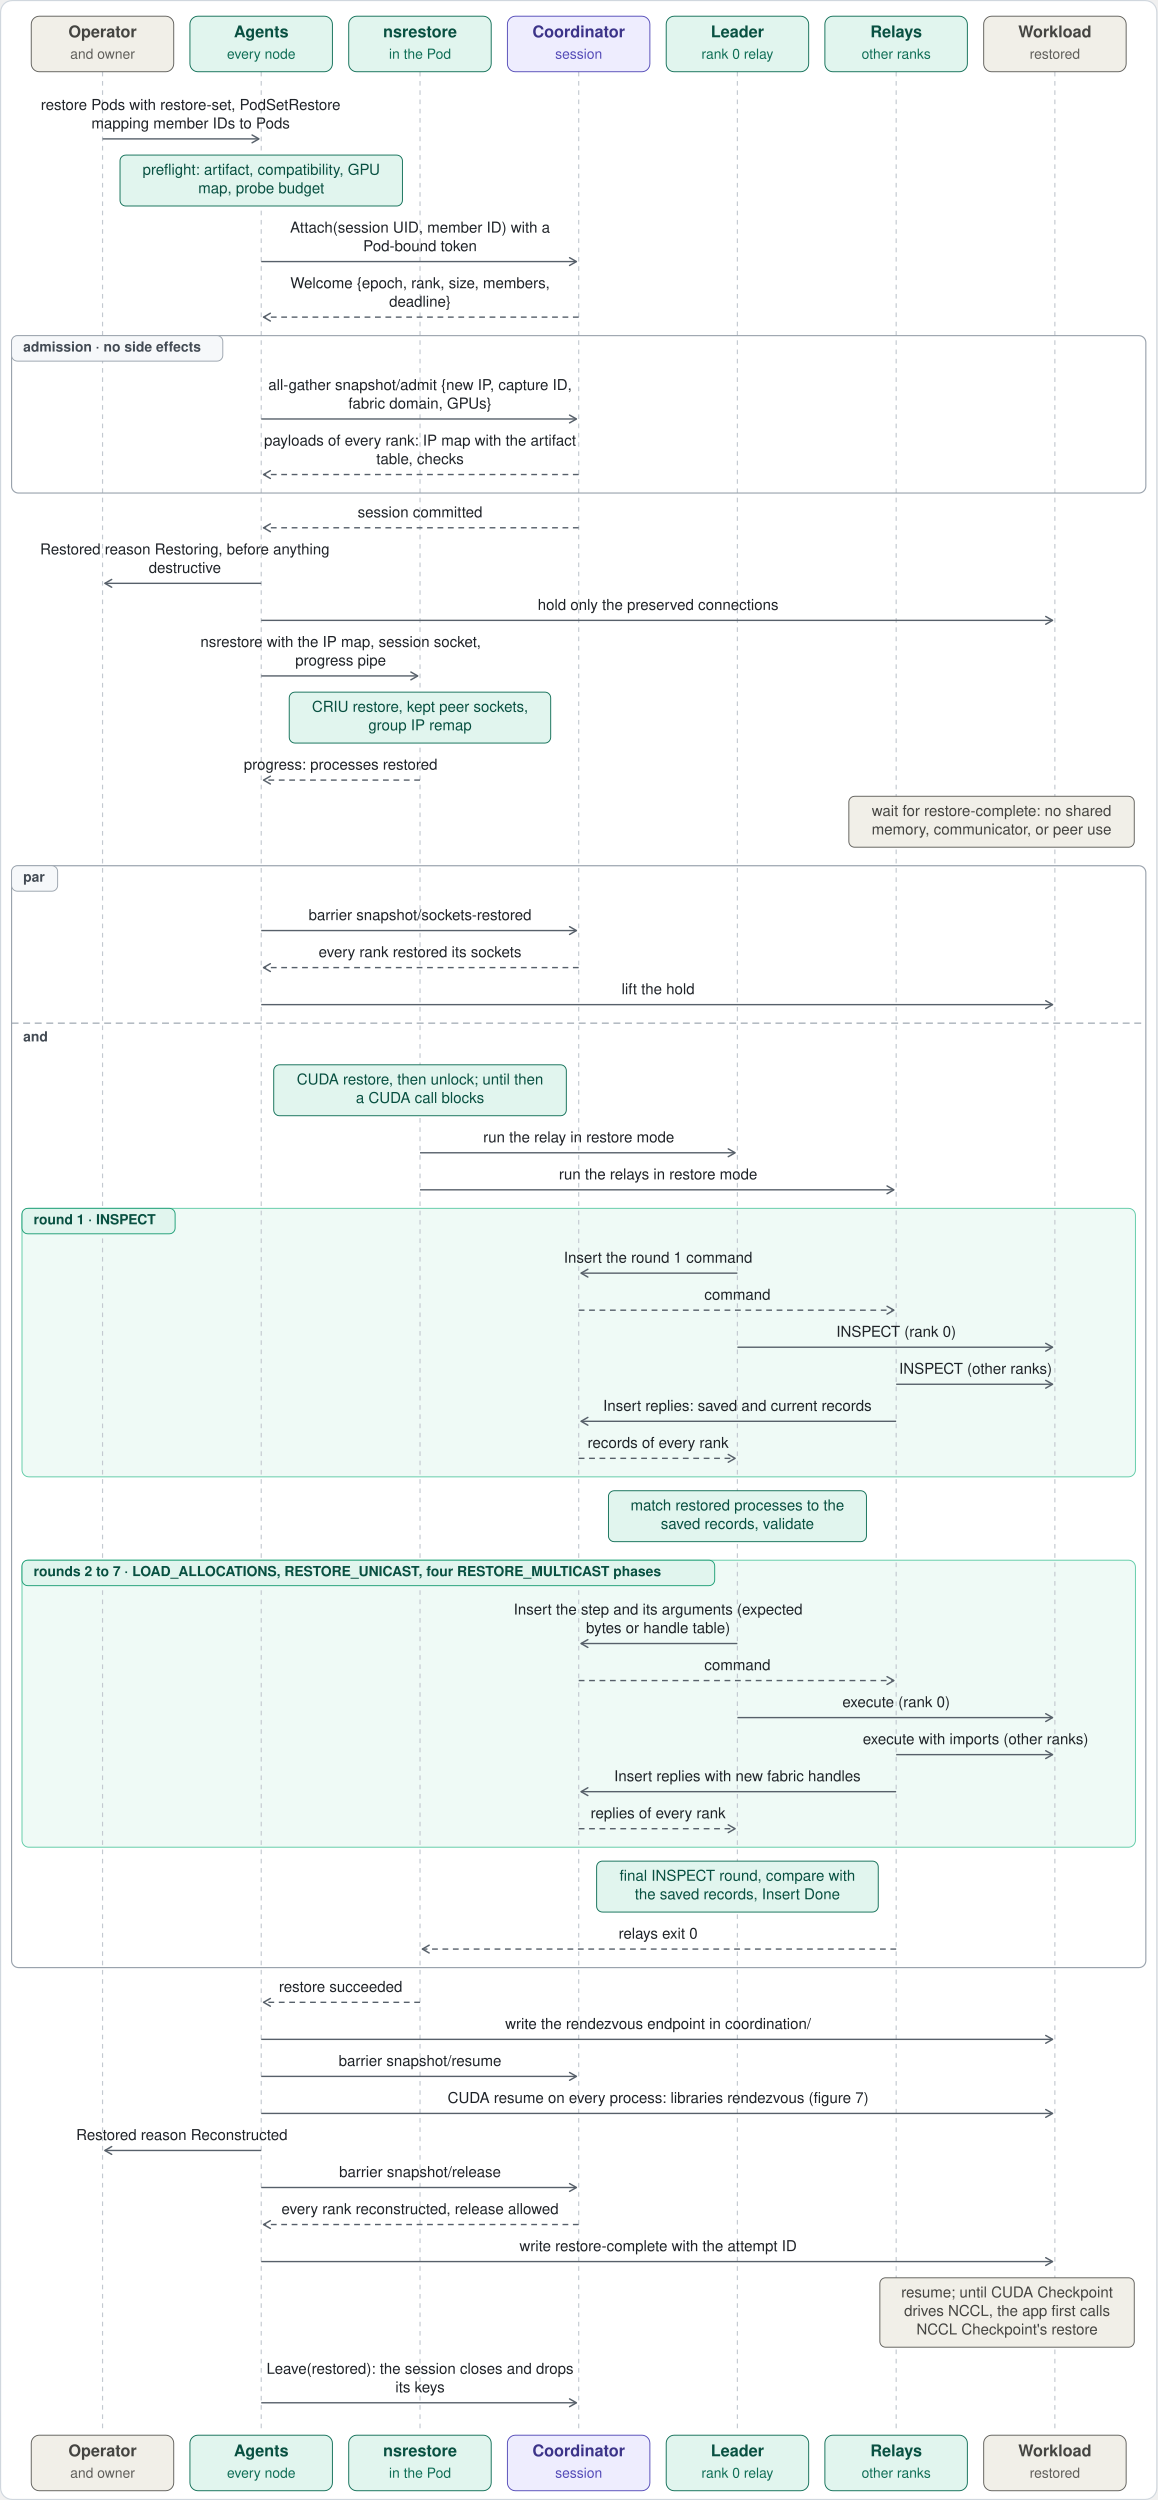
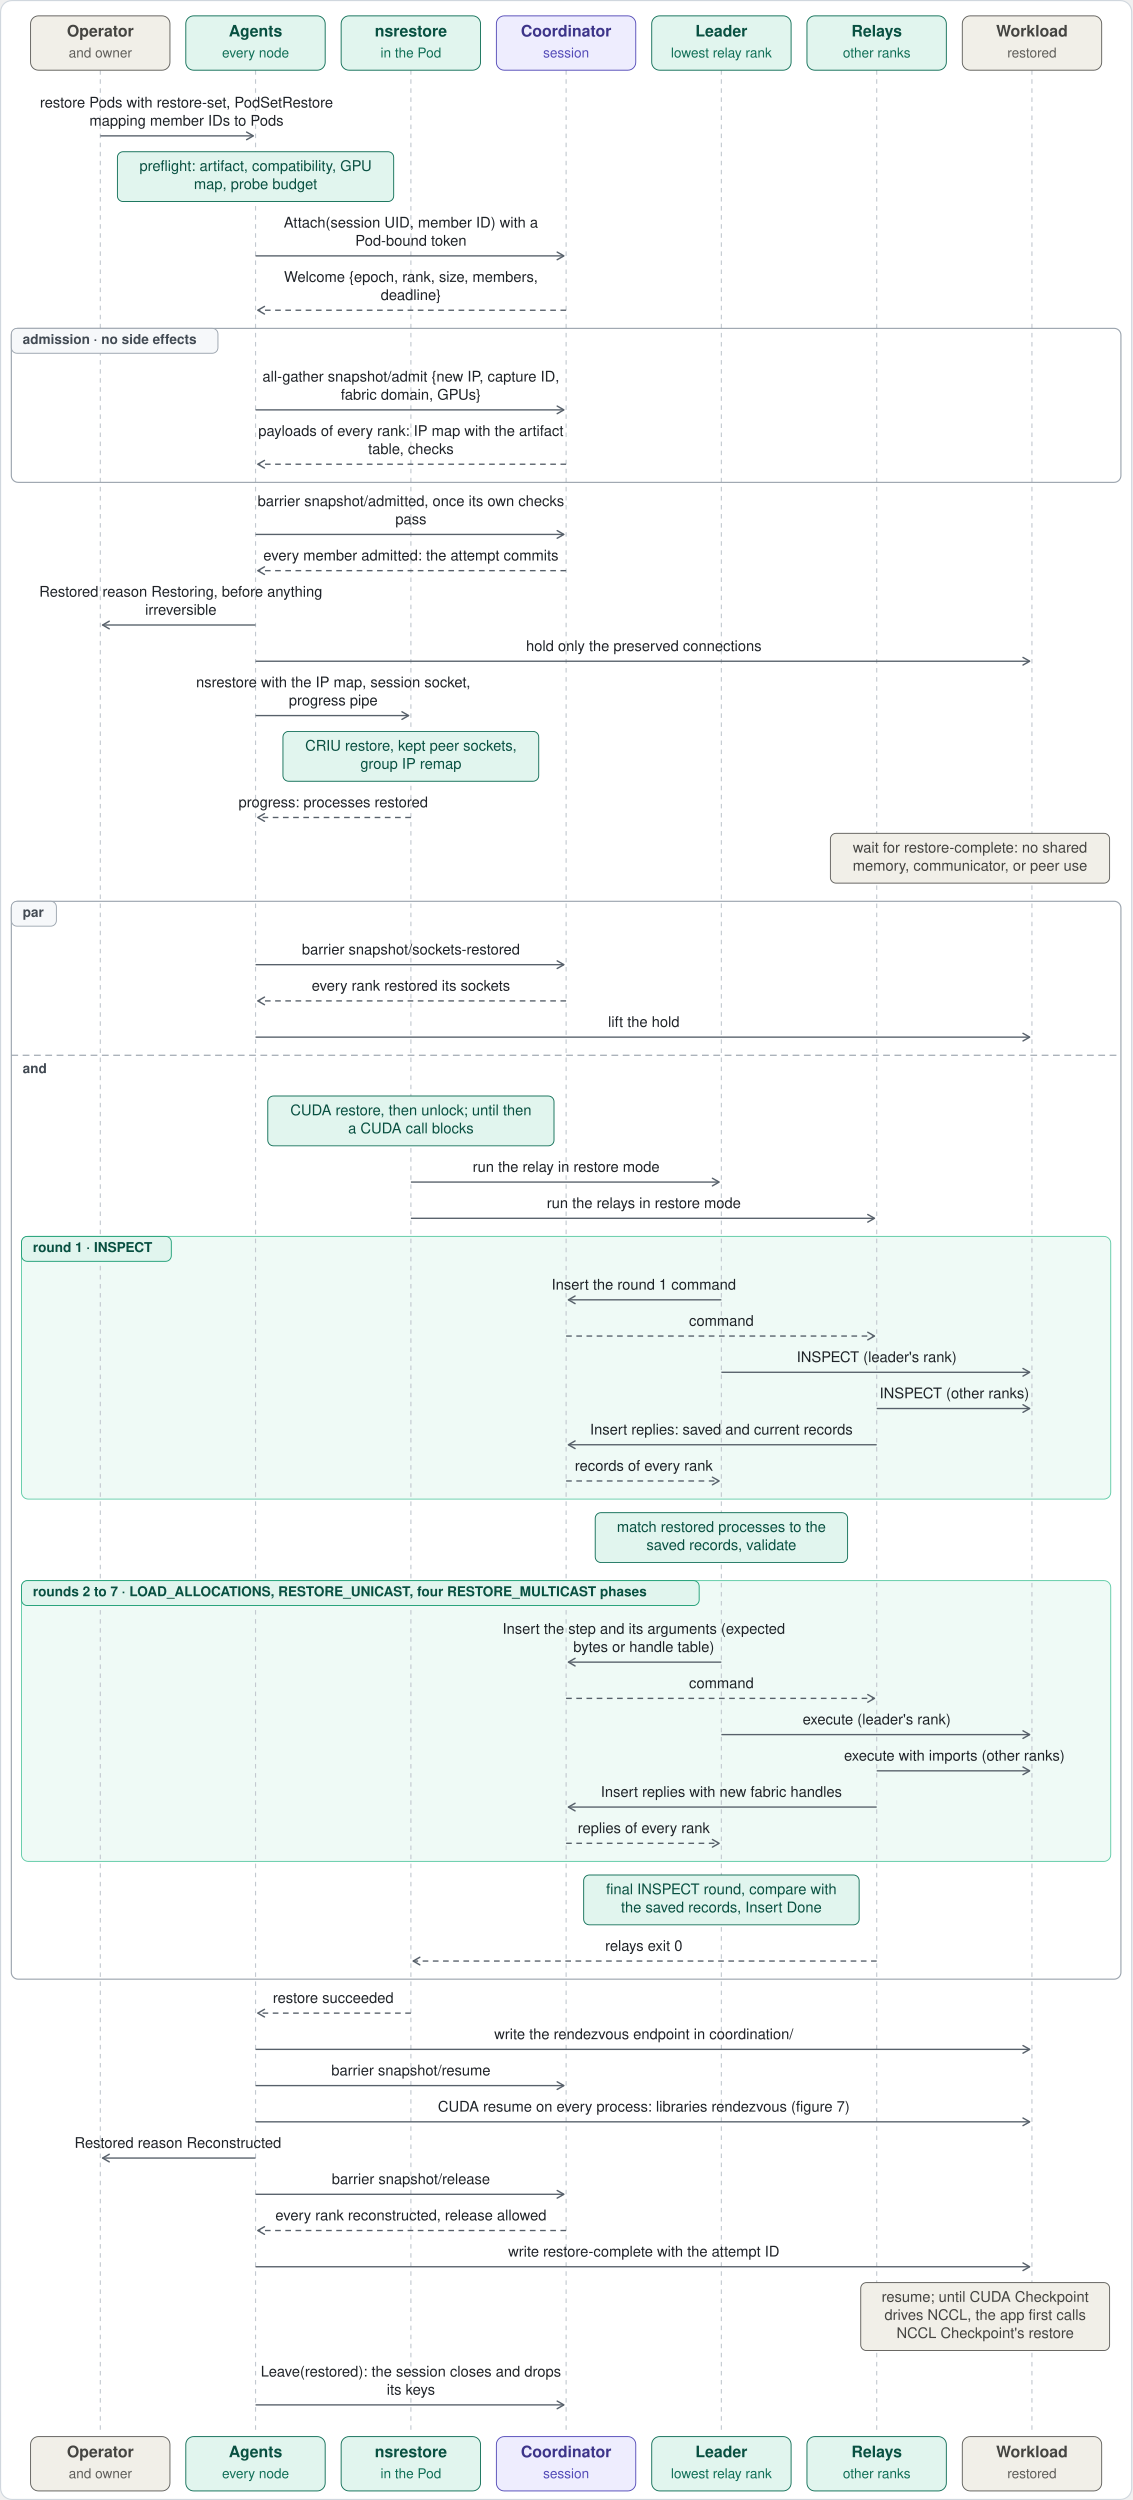
- <svg xmlns="http://www.w3.org/2000/svg" width="1000" height="2160" viewBox="0 0 1000 2160" role="img" aria-labelledby="title desc">
+ <svg xmlns="http://www.w3.org/2000/svg" width="1000" height="2208" viewBox="0 0 1000 2208" role="img" aria-labelledby="title desc">
  <style>
text{font-family:Helvetica,Arial,"Liberation Sans",sans-serif}
.bg{fill:#ffffff;stroke:#d0d7de}
.tx{fill:#1f2328}.tm{fill:#59636e}
.life{stroke:#c3c9d0}.arw{stroke:#57606a}.arwp{stroke:#7F77DD}
.ahp{stroke:#57606a;fill:none}.ahpp{stroke:#7F77DD;fill:none}
.frm{stroke:#9aa3ad;fill:none}.tag{fill:#f6f8fa;stroke:#9aa3ad}.tagt{fill:#424a53}
.note{fill:#f6f8fa;stroke:#c3c9d0}.notet{fill:#424a53}
.rnd{fill:#E1F5EE;fill-opacity:.55;stroke:#5DCAA5}.rndtag{fill:#E1F5EE;stroke:#1D9E75}.rndt{fill:#085041}
.cont{fill:none;stroke:#9aa3ad}.neutral{fill:#f6f8fa;stroke:#9aa3ad}
.k-p{fill:#EEEDFE;stroke:#534AB7}.k-p-t{fill:#3C3489}.k-p-s{fill:#534AB7}
.k-t{fill:#E1F5EE;stroke:#0F6E56}.k-t-t{fill:#085041}.k-t-s{fill:#0F6E56}
.k-g{fill:#F1EFE8;stroke:#5F5E5A}.k-g-t{fill:#444441}.k-g-s{fill:#5F5E5A}
.k-a{fill:#FAEEDA;stroke:#854F0B}.k-a-t{fill:#633806}.k-a-s{fill:#854F0B}
.k-r{fill:#FCEBEB;stroke:#A32D2D}.k-r-t{fill:#791F1F}.k-r-s{fill:#A32D2D}
.dot{fill:#1f2328}
@media (prefers-color-scheme: dark){
.bg{fill:#0d1117;stroke:#30363d}
.tx{fill:#e6edf3}.tm{fill:#9198a1}
.life{stroke:#3d444d}.arw{stroke:#9198a1}.ahp{stroke:#9198a1}
.frm{stroke:#57606a}.tag{fill:#151b23;stroke:#57606a}.tagt{fill:#d1d7e0}
.note{fill:#151b23;stroke:#3d444d}.notet{fill:#d1d7e0}
.rnd{fill:#085041;fill-opacity:.35;stroke:#1D9E75}.rndtag{fill:#085041;stroke:#5DCAA5}.rndt{fill:#E1F5EE}
.cont{stroke:#57606a}.neutral{fill:#151b23;stroke:#57606a}
.k-p{fill:#3C3489;stroke:#AFA9EC}.k-p-t{fill:#EEEDFE}.k-p-s{fill:#CECBF6}
.k-t{fill:#085041;stroke:#5DCAA5}.k-t-t{fill:#E1F5EE}.k-t-s{fill:#9FE1CB}
.k-g{fill:#444441;stroke:#B4B2A9}.k-g-t{fill:#F1EFE8}.k-g-s{fill:#D3D1C7}
.k-a{fill:#633806;stroke:#EF9F27}.k-a-t{fill:#FAEEDA}.k-a-s{fill:#FAC775}
.k-r{fill:#791F1F;stroke:#F09595}.k-r-t{fill:#FCEBEB}.k-r-s{fill:#F7C1C1}
.dot{fill:#e6edf3}
}
</style>
  <defs>
    <marker id="ah" viewBox="0 0 10 10" refX="8.5" refY="5" markerWidth="7" markerHeight="7" orient="auto-start-reverse">
      <path class="ahp" d="M1.5 1L8.5 5L1.5 9" stroke-width="1.5" stroke-linecap="round" stroke-linejoin="round" />
    </marker>
    <marker id="ahP" viewBox="0 0 10 10" refX="8.5" refY="5" markerWidth="7" markerHeight="7" orient="auto-start-reverse">
      <path class="ahpp" d="M1.5 1L8.5 5L1.5 9" stroke-width="1.5" stroke-linecap="round" stroke-linejoin="round" />
    </marker>
  </defs>
-   <rect class="bg" x="0.5" y="0.5" width="999" height="2159" rx="10" />
-   <rect class="rnd" x="19" y="1044.0" width="962" height="232.0" rx="6" stroke-width="0.8" />
-   <rect class="rnd" x="19" y="1348.0" width="962" height="248.0" rx="6" stroke-width="0.8" />
-   <line class="life" x1="88.6" y1="62.0" x2="88.6" y2="2100.0" stroke-width="1" stroke-dasharray="4 4" />
-   <line class="life" x1="225.7" y1="62.0" x2="225.7" y2="2100.0" stroke-width="1" stroke-dasharray="4 4" />
-   <line class="life" x1="362.9" y1="62.0" x2="362.9" y2="2100.0" stroke-width="1" stroke-dasharray="4 4" />
-   <line class="life" x1="500.0" y1="62.0" x2="500.0" y2="2100.0" stroke-width="1" stroke-dasharray="4 4" />
-   <line class="life" x1="637.1" y1="62.0" x2="637.1" y2="2100.0" stroke-width="1" stroke-dasharray="4 4" />
-   <line class="life" x1="774.3" y1="62.0" x2="774.3" y2="2100.0" stroke-width="1" stroke-dasharray="4 4" />
-   <line class="life" x1="911.4" y1="62.0" x2="911.4" y2="2100.0" stroke-width="1" stroke-dasharray="4 4" />
+   <rect class="bg" x="0.5" y="0.5" width="999" height="2207" rx="10" />
+   <rect class="rnd" x="19" y="1092.0" width="962" height="232.0" rx="6" stroke-width="0.8" />
+   <rect class="rnd" x="19" y="1396.0" width="962" height="248.0" rx="6" stroke-width="0.8" />
+   <line class="life" x1="88.6" y1="62.0" x2="88.6" y2="2148.0" stroke-width="1" stroke-dasharray="4 4" />
+   <line class="life" x1="225.7" y1="62.0" x2="225.7" y2="2148.0" stroke-width="1" stroke-dasharray="4 4" />
+   <line class="life" x1="362.9" y1="62.0" x2="362.9" y2="2148.0" stroke-width="1" stroke-dasharray="4 4" />
+   <line class="life" x1="500.0" y1="62.0" x2="500.0" y2="2148.0" stroke-width="1" stroke-dasharray="4 4" />
+   <line class="life" x1="637.1" y1="62.0" x2="637.1" y2="2148.0" stroke-width="1" stroke-dasharray="4 4" />
+   <line class="life" x1="774.3" y1="62.0" x2="774.3" y2="2148.0" stroke-width="1" stroke-dasharray="4 4" />
+   <line class="life" x1="911.4" y1="62.0" x2="911.4" y2="2148.0" stroke-width="1" stroke-dasharray="4 4" />
  <rect class="frm" x="10" y="290.0" width="980" height="136.0" rx="6" stroke-width="1" />
  <rect class="tag" x="10" y="290.0" width="182.5" height="22" rx="5" stroke-width="0.8" />
  <text x="20.0" y="301.0" class="tagt" font-size="12" font-weight="700" text-anchor="start" dominant-baseline="central">admission · no side effects</text>
-   <rect class="rndtag" x="19" y="1044.0" width="132.3" height="22" rx="5" stroke-width="0.8" />
-   <text x="29.0" y="1055.0" class="rndt" font-size="12" font-weight="700" text-anchor="start" dominant-baseline="central">round 1 · INSPECT</text>
-   <rect class="rndtag" x="19" y="1348.0" width="598.5" height="22" rx="5" stroke-width="0.8" />
-   <text x="29.0" y="1359.0" class="rndt" font-size="12" font-weight="700" text-anchor="start" dominant-baseline="central">rounds 2 to 7 · LOAD_ALLOCATIONS, RESTORE_UNICAST, four RESTORE_MULTICAST phases</text>
-   <rect class="frm" x="10" y="748.0" width="980" height="952.0" rx="6" stroke-width="1" />
-   <rect class="tag" x="10" y="748.0" width="39.8" height="22" rx="5" stroke-width="0.8" />
-   <text x="20.0" y="759.0" class="tagt" font-size="12" font-weight="700" text-anchor="start" dominant-baseline="central">par</text>
-   <line class="frm" x1="10.0" y1="884.0" x2="990.0" y2="884.0" stroke-width="1" stroke-dasharray="6 4" />
-   <text x="20.0" y="897.0" class="tagt" font-size="12" font-weight="700" text-anchor="start" dominant-baseline="central">and</text>
+   <rect class="rndtag" x="19" y="1092.0" width="132.3" height="22" rx="5" stroke-width="0.8" />
+   <text x="29.0" y="1103.0" class="rndt" font-size="12" font-weight="700" text-anchor="start" dominant-baseline="central">round 1 · INSPECT</text>
+   <rect class="rndtag" x="19" y="1396.0" width="598.5" height="22" rx="5" stroke-width="0.8" />
+   <text x="29.0" y="1407.0" class="rndt" font-size="12" font-weight="700" text-anchor="start" dominant-baseline="central">rounds 2 to 7 · LOAD_ALLOCATIONS, RESTORE_UNICAST, four RESTORE_MULTICAST phases</text>
+   <rect class="frm" x="10" y="796.0" width="980" height="952.0" rx="6" stroke-width="1" />
+   <rect class="tag" x="10" y="796.0" width="39.8" height="22" rx="5" stroke-width="0.8" />
+   <text x="20.0" y="807.0" class="tagt" font-size="12" font-weight="700" text-anchor="start" dominant-baseline="central">par</text>
+   <line class="frm" x1="10.0" y1="932.0" x2="990.0" y2="932.0" stroke-width="1" stroke-dasharray="6 4" />
+   <text x="20.0" y="945.0" class="tagt" font-size="12" font-weight="700" text-anchor="start" dominant-baseline="central">and</text>
  <text x="164.7" y="92.0" class="tx" font-size="13" font-weight="400" text-anchor="middle" dominant-baseline="central">restore Pods with restore-set, PodSetRestore</text>
  <text x="164.7" y="108.0" class="tx" font-size="13" font-weight="400" text-anchor="middle" dominant-baseline="central">mapping member IDs to Pods</text>
  <line class="arw" x1="88.6" y1="120.0" x2="223.7" y2="120.0" stroke-width="1.2" marker-end="url(#ah)" />
  <rect class="k-t" x="103.7" y="134.0" width="244.0" height="44" rx="5" stroke-width="0.8" />
  <text x="225.7" y="148.0" class="k-t-t" font-size="13" font-weight="400" text-anchor="middle" dominant-baseline="central">preflight: artifact, compatibility, GPU</text>
  <text x="225.7" y="164.0" class="k-t-t" font-size="13" font-weight="400" text-anchor="middle" dominant-baseline="central">map, probe budget</text>
  <text x="362.9" y="198.0" class="tx" font-size="13" font-weight="400" text-anchor="middle" dominant-baseline="central">Attach(session UID, member ID) with a</text>
  <text x="362.9" y="214.0" class="tx" font-size="13" font-weight="400" text-anchor="middle" dominant-baseline="central">Pod-bound token</text>
  <line class="arw" x1="225.7" y1="226.0" x2="498.0" y2="226.0" stroke-width="1.2" marker-end="url(#ah)" />
  <text x="362.9" y="246.0" class="tx" font-size="13" font-weight="400" text-anchor="middle" dominant-baseline="central">Welcome {epoch, rank, size, members,</text>
  <text x="362.9" y="262.0" class="tx" font-size="13" font-weight="400" text-anchor="middle" dominant-baseline="central">deadline}</text>
  <line class="arw" x1="500.0" y1="274.0" x2="227.7" y2="274.0" stroke-width="1.2" stroke-dasharray="5 4" marker-end="url(#ah)" />
  <text x="362.9" y="334.0" class="tx" font-size="13" font-weight="400" text-anchor="middle" dominant-baseline="central">all-gather snapshot/admit {new IP, capture ID,</text>
  <text x="362.9" y="350.0" class="tx" font-size="13" font-weight="400" text-anchor="middle" dominant-baseline="central">fabric domain, GPUs}</text>
  <line class="arw" x1="225.7" y1="362.0" x2="498.0" y2="362.0" stroke-width="1.2" marker-end="url(#ah)" />
  <text x="362.9" y="382.0" class="tx" font-size="13" font-weight="400" text-anchor="middle" dominant-baseline="central">payloads of every rank: IP map with the artifact</text>
  <text x="362.9" y="398.0" class="tx" font-size="13" font-weight="400" text-anchor="middle" dominant-baseline="central">table, checks</text>
  <line class="arw" x1="500.0" y1="410.0" x2="227.7" y2="410.0" stroke-width="1.2" stroke-dasharray="5 4" marker-end="url(#ah)" />
-   <text x="362.9" y="444.0" class="tx" font-size="13" font-weight="400" text-anchor="middle" dominant-baseline="central">session committed</text>
-   <line class="arw" x1="500.0" y1="456.0" x2="227.7" y2="456.0" stroke-width="1.2" stroke-dasharray="5 4" marker-end="url(#ah)" />
-   <text x="159.7" y="476.0" class="tx" font-size="13" font-weight="400" text-anchor="middle" dominant-baseline="central">Restored reason Restoring, before anything</text>
-   <text x="159.7" y="492.0" class="tx" font-size="13" font-weight="400" text-anchor="middle" dominant-baseline="central">destructive</text>
-   <line class="arw" x1="225.7" y1="504.0" x2="90.6" y2="504.0" stroke-width="1.2" marker-end="url(#ah)" />
-   <text x="568.6" y="524.0" class="tx" font-size="13" font-weight="400" text-anchor="middle" dominant-baseline="central">hold only the preserved connections</text>
-   <line class="arw" x1="225.7" y1="536.0" x2="909.4" y2="536.0" stroke-width="1.2" marker-end="url(#ah)" />
-   <text x="294.3" y="556.0" class="tx" font-size="13" font-weight="400" text-anchor="middle" dominant-baseline="central">nsrestore with the IP map, session socket,</text>
-   <text x="294.3" y="572.0" class="tx" font-size="13" font-weight="400" text-anchor="middle" dominant-baseline="central">progress pipe</text>
-   <line class="arw" x1="225.7" y1="584.0" x2="360.9" y2="584.0" stroke-width="1.2" marker-end="url(#ah)" />
-   <rect class="k-t" x="249.9" y="598.0" width="225.9" height="44" rx="5" stroke-width="0.8" />
-   <text x="362.9" y="612.0" class="k-t-t" font-size="13" font-weight="400" text-anchor="middle" dominant-baseline="central">CRIU restore, kept peer sockets,</text>
-   <text x="362.9" y="628.0" class="k-t-t" font-size="13" font-weight="400" text-anchor="middle" dominant-baseline="central">group IP remap</text>
-   <text x="294.3" y="662.0" class="tx" font-size="13" font-weight="400" text-anchor="middle" dominant-baseline="central">progress: processes restored</text>
-   <line class="arw" x1="362.9" y1="674.0" x2="227.7" y2="674.0" stroke-width="1.2" stroke-dasharray="5 4" marker-end="url(#ah)" />
-   <rect class="k-g" x="733.4" y="688.0" width="246.6" height="44" rx="5" stroke-width="0.8" />
-   <text x="856.7" y="702.0" class="k-g-t" font-size="13" font-weight="400" text-anchor="middle" dominant-baseline="central">wait for restore-complete: no shared</text>
-   <text x="856.7" y="718.0" class="k-g-t" font-size="13" font-weight="400" text-anchor="middle" dominant-baseline="central">memory, communicator, or peer use</text>
-   <text x="362.9" y="792.0" class="tx" font-size="13" font-weight="400" text-anchor="middle" dominant-baseline="central">barrier snapshot/sockets-restored</text>
-   <line class="arw" x1="225.7" y1="804.0" x2="498.0" y2="804.0" stroke-width="1.2" marker-end="url(#ah)" />
-   <text x="362.9" y="824.0" class="tx" font-size="13" font-weight="400" text-anchor="middle" dominant-baseline="central">every rank restored its sockets</text>
-   <line class="arw" x1="500.0" y1="836.0" x2="227.7" y2="836.0" stroke-width="1.2" stroke-dasharray="5 4" marker-end="url(#ah)" />
-   <text x="568.6" y="856.0" class="tx" font-size="13" font-weight="400" text-anchor="middle" dominant-baseline="central">lift the hold</text>
-   <line class="arw" x1="225.7" y1="868.0" x2="909.4" y2="868.0" stroke-width="1.2" marker-end="url(#ah)" />
-   <rect class="k-t" x="236.5" y="920.0" width="252.8" height="44" rx="5" stroke-width="0.8" />
-   <text x="362.9" y="934.0" class="k-t-t" font-size="13" font-weight="400" text-anchor="middle" dominant-baseline="central">CUDA restore, then unlock; until then</text>
-   <text x="362.9" y="950.0" class="k-t-t" font-size="13" font-weight="400" text-anchor="middle" dominant-baseline="central">a CUDA call blocks</text>
-   <text x="500.0" y="984.0" class="tx" font-size="13" font-weight="400" text-anchor="middle" dominant-baseline="central">run the relay in restore mode</text>
-   <line class="arw" x1="362.9" y1="996.0" x2="635.1" y2="996.0" stroke-width="1.2" marker-end="url(#ah)" />
-   <text x="568.6" y="1016.0" class="tx" font-size="13" font-weight="400" text-anchor="middle" dominant-baseline="central">run the relays in restore mode</text>
-   <line class="arw" x1="362.9" y1="1028.0" x2="772.3" y2="1028.0" stroke-width="1.2" marker-end="url(#ah)" />
-   <text x="568.6" y="1088.0" class="tx" font-size="13" font-weight="400" text-anchor="middle" dominant-baseline="central">Insert the round 1 command</text>
-   <line class="arw" x1="637.1" y1="1100.0" x2="502.0" y2="1100.0" stroke-width="1.2" marker-end="url(#ah)" />
-   <text x="637.1" y="1120.0" class="tx" font-size="13" font-weight="400" text-anchor="middle" dominant-baseline="central">command</text>
-   <line class="arw" x1="500.0" y1="1132.0" x2="772.3" y2="1132.0" stroke-width="1.2" stroke-dasharray="5 4" marker-end="url(#ah)" />
-   <text x="774.3" y="1152.0" class="tx" font-size="13" font-weight="400" text-anchor="middle" dominant-baseline="central">INSPECT (rank 0)</text>
-   <line class="arw" x1="637.1" y1="1164.0" x2="909.4" y2="1164.0" stroke-width="1.2" marker-end="url(#ah)" />
-   <text x="842.9" y="1184.0" class="tx" font-size="13" font-weight="400" text-anchor="middle" dominant-baseline="central">INSPECT (other ranks)</text>
-   <line class="arw" x1="774.3" y1="1196.0" x2="909.4" y2="1196.0" stroke-width="1.2" marker-end="url(#ah)" />
-   <text x="637.1" y="1216.0" class="tx" font-size="13" font-weight="400" text-anchor="middle" dominant-baseline="central">Insert replies: saved and current records</text>
-   <line class="arw" x1="774.3" y1="1228.0" x2="502.0" y2="1228.0" stroke-width="1.2" marker-end="url(#ah)" />
-   <text x="568.6" y="1248.0" class="tx" font-size="13" font-weight="400" text-anchor="middle" dominant-baseline="central">records of every rank</text>
-   <line class="arw" x1="500.0" y1="1260.0" x2="635.1" y2="1260.0" stroke-width="1.2" stroke-dasharray="5 4" marker-end="url(#ah)" />
-   <rect class="k-t" x="525.7" y="1288.0" width="222.9" height="44" rx="5" stroke-width="0.8" />
-   <text x="637.1" y="1302.0" class="k-t-t" font-size="13" font-weight="400" text-anchor="middle" dominant-baseline="central">match restored processes to the</text>
-   <text x="637.1" y="1318.0" class="k-t-t" font-size="13" font-weight="400" text-anchor="middle" dominant-baseline="central">saved records, validate</text>
-   <text x="568.6" y="1392.0" class="tx" font-size="13" font-weight="400" text-anchor="middle" dominant-baseline="central">Insert the step and its arguments (expected</text>
-   <text x="568.6" y="1408.0" class="tx" font-size="13" font-weight="400" text-anchor="middle" dominant-baseline="central">bytes or handle table)</text>
-   <line class="arw" x1="637.1" y1="1420.0" x2="502.0" y2="1420.0" stroke-width="1.2" marker-end="url(#ah)" />
-   <text x="637.1" y="1440.0" class="tx" font-size="13" font-weight="400" text-anchor="middle" dominant-baseline="central">command</text>
-   <line class="arw" x1="500.0" y1="1452.0" x2="772.3" y2="1452.0" stroke-width="1.2" stroke-dasharray="5 4" marker-end="url(#ah)" />
-   <text x="774.3" y="1472.0" class="tx" font-size="13" font-weight="400" text-anchor="middle" dominant-baseline="central">execute (rank 0)</text>
-   <line class="arw" x1="637.1" y1="1484.0" x2="909.4" y2="1484.0" stroke-width="1.2" marker-end="url(#ah)" />
-   <text x="842.9" y="1504.0" class="tx" font-size="13" font-weight="400" text-anchor="middle" dominant-baseline="central">execute with imports (other ranks)</text>
-   <line class="arw" x1="774.3" y1="1516.0" x2="909.4" y2="1516.0" stroke-width="1.2" marker-end="url(#ah)" />
-   <text x="637.1" y="1536.0" class="tx" font-size="13" font-weight="400" text-anchor="middle" dominant-baseline="central">Insert replies with new fabric handles</text>
-   <line class="arw" x1="774.3" y1="1548.0" x2="502.0" y2="1548.0" stroke-width="1.2" marker-end="url(#ah)" />
-   <text x="568.6" y="1568.0" class="tx" font-size="13" font-weight="400" text-anchor="middle" dominant-baseline="central">replies of every rank</text>
-   <line class="arw" x1="500.0" y1="1580.0" x2="635.1" y2="1580.0" stroke-width="1.2" stroke-dasharray="5 4" marker-end="url(#ah)" />
-   <rect class="k-t" x="515.5" y="1608.0" width="243.3" height="44" rx="5" stroke-width="0.8" />
-   <text x="637.1" y="1622.0" class="k-t-t" font-size="13" font-weight="400" text-anchor="middle" dominant-baseline="central">final INSPECT round, compare with</text>
-   <text x="637.1" y="1638.0" class="k-t-t" font-size="13" font-weight="400" text-anchor="middle" dominant-baseline="central">the saved records, Insert Done</text>
-   <text x="568.6" y="1672.0" class="tx" font-size="13" font-weight="400" text-anchor="middle" dominant-baseline="central">relays exit 0</text>
-   <line class="arw" x1="774.3" y1="1684.0" x2="364.9" y2="1684.0" stroke-width="1.2" stroke-dasharray="5 4" marker-end="url(#ah)" />
-   <text x="294.3" y="1718.0" class="tx" font-size="13" font-weight="400" text-anchor="middle" dominant-baseline="central">restore succeeded</text>
-   <line class="arw" x1="362.9" y1="1730.0" x2="227.7" y2="1730.0" stroke-width="1.2" stroke-dasharray="5 4" marker-end="url(#ah)" />
-   <text x="568.6" y="1750.0" class="tx" font-size="13" font-weight="400" text-anchor="middle" dominant-baseline="central">write the rendezvous endpoint in coordination/</text>
-   <line class="arw" x1="225.7" y1="1762.0" x2="909.4" y2="1762.0" stroke-width="1.2" marker-end="url(#ah)" />
-   <text x="362.9" y="1782.0" class="tx" font-size="13" font-weight="400" text-anchor="middle" dominant-baseline="central">barrier snapshot/resume</text>
-   <line class="arw" x1="225.7" y1="1794.0" x2="498.0" y2="1794.0" stroke-width="1.2" marker-end="url(#ah)" />
-   <text x="568.6" y="1814.0" class="tx" font-size="13" font-weight="400" text-anchor="middle" dominant-baseline="central">CUDA resume on every process: libraries rendezvous (figure 7)</text>
-   <line class="arw" x1="225.7" y1="1826.0" x2="909.4" y2="1826.0" stroke-width="1.2" marker-end="url(#ah)" />
-   <text x="157.1" y="1846.0" class="tx" font-size="13" font-weight="400" text-anchor="middle" dominant-baseline="central">Restored reason Reconstructed</text>
-   <line class="arw" x1="225.7" y1="1858.0" x2="90.6" y2="1858.0" stroke-width="1.2" marker-end="url(#ah)" />
-   <text x="362.9" y="1878.0" class="tx" font-size="13" font-weight="400" text-anchor="middle" dominant-baseline="central">barrier snapshot/release</text>
-   <line class="arw" x1="225.7" y1="1890.0" x2="498.0" y2="1890.0" stroke-width="1.2" marker-end="url(#ah)" />
-   <text x="362.9" y="1910.0" class="tx" font-size="13" font-weight="400" text-anchor="middle" dominant-baseline="central">every rank reconstructed, release allowed</text>
-   <line class="arw" x1="500.0" y1="1922.0" x2="227.7" y2="1922.0" stroke-width="1.2" stroke-dasharray="5 4" marker-end="url(#ah)" />
-   <text x="568.6" y="1942.0" class="tx" font-size="13" font-weight="400" text-anchor="middle" dominant-baseline="central">write restore-complete with the attempt ID</text>
-   <line class="arw" x1="225.7" y1="1954.0" x2="909.4" y2="1954.0" stroke-width="1.2" marker-end="url(#ah)" />
-   <rect class="k-g" x="760.2" y="1968.0" width="219.8" height="60" rx="5" stroke-width="0.8" />
-   <text x="870.1" y="1982.0" class="k-g-t" font-size="13" font-weight="400" text-anchor="middle" dominant-baseline="central">resume; until CUDA Checkpoint</text>
-   <text x="870.1" y="1998.0" class="k-g-t" font-size="13" font-weight="400" text-anchor="middle" dominant-baseline="central">drives NCCL, the app first calls</text>
-   <text x="870.1" y="2014.0" class="k-g-t" font-size="13" font-weight="400" text-anchor="middle" dominant-baseline="central">NCCL Checkpoint's restore</text>
-   <text x="362.9" y="2048.0" class="tx" font-size="13" font-weight="400" text-anchor="middle" dominant-baseline="central">Leave(restored): the session closes and drops</text>
-   <text x="362.9" y="2064.0" class="tx" font-size="13" font-weight="400" text-anchor="middle" dominant-baseline="central">its keys</text>
-   <line class="arw" x1="225.7" y1="2076.0" x2="498.0" y2="2076.0" stroke-width="1.2" marker-end="url(#ah)" />
+   <text x="362.9" y="444.0" class="tx" font-size="13" font-weight="400" text-anchor="middle" dominant-baseline="central">barrier snapshot/admitted, once its own checks</text>
+   <text x="362.9" y="460.0" class="tx" font-size="13" font-weight="400" text-anchor="middle" dominant-baseline="central">pass</text>
+   <line class="arw" x1="225.7" y1="472.0" x2="498.0" y2="472.0" stroke-width="1.2" marker-end="url(#ah)" />
+   <text x="362.9" y="492.0" class="tx" font-size="13" font-weight="400" text-anchor="middle" dominant-baseline="central">every member admitted: the attempt commits</text>
+   <line class="arw" x1="500.0" y1="504.0" x2="227.7" y2="504.0" stroke-width="1.2" stroke-dasharray="5 4" marker-end="url(#ah)" />
+   <text x="159.7" y="524.0" class="tx" font-size="13" font-weight="400" text-anchor="middle" dominant-baseline="central">Restored reason Restoring, before anything</text>
+   <text x="159.7" y="540.0" class="tx" font-size="13" font-weight="400" text-anchor="middle" dominant-baseline="central">irreversible</text>
+   <line class="arw" x1="225.7" y1="552.0" x2="90.6" y2="552.0" stroke-width="1.2" marker-end="url(#ah)" />
+   <text x="568.6" y="572.0" class="tx" font-size="13" font-weight="400" text-anchor="middle" dominant-baseline="central">hold only the preserved connections</text>
+   <line class="arw" x1="225.7" y1="584.0" x2="909.4" y2="584.0" stroke-width="1.2" marker-end="url(#ah)" />
+   <text x="294.3" y="604.0" class="tx" font-size="13" font-weight="400" text-anchor="middle" dominant-baseline="central">nsrestore with the IP map, session socket,</text>
+   <text x="294.3" y="620.0" class="tx" font-size="13" font-weight="400" text-anchor="middle" dominant-baseline="central">progress pipe</text>
+   <line class="arw" x1="225.7" y1="632.0" x2="360.9" y2="632.0" stroke-width="1.2" marker-end="url(#ah)" />
+   <rect class="k-t" x="249.9" y="646.0" width="225.9" height="44" rx="5" stroke-width="0.8" />
+   <text x="362.9" y="660.0" class="k-t-t" font-size="13" font-weight="400" text-anchor="middle" dominant-baseline="central">CRIU restore, kept peer sockets,</text>
+   <text x="362.9" y="676.0" class="k-t-t" font-size="13" font-weight="400" text-anchor="middle" dominant-baseline="central">group IP remap</text>
+   <text x="294.3" y="710.0" class="tx" font-size="13" font-weight="400" text-anchor="middle" dominant-baseline="central">progress: processes restored</text>
+   <line class="arw" x1="362.9" y1="722.0" x2="227.7" y2="722.0" stroke-width="1.2" stroke-dasharray="5 4" marker-end="url(#ah)" />
+   <rect class="k-g" x="733.4" y="736.0" width="246.6" height="44" rx="5" stroke-width="0.8" />
+   <text x="856.7" y="750.0" class="k-g-t" font-size="13" font-weight="400" text-anchor="middle" dominant-baseline="central">wait for restore-complete: no shared</text>
+   <text x="856.7" y="766.0" class="k-g-t" font-size="13" font-weight="400" text-anchor="middle" dominant-baseline="central">memory, communicator, or peer use</text>
+   <text x="362.9" y="840.0" class="tx" font-size="13" font-weight="400" text-anchor="middle" dominant-baseline="central">barrier snapshot/sockets-restored</text>
+   <line class="arw" x1="225.7" y1="852.0" x2="498.0" y2="852.0" stroke-width="1.2" marker-end="url(#ah)" />
+   <text x="362.9" y="872.0" class="tx" font-size="13" font-weight="400" text-anchor="middle" dominant-baseline="central">every rank restored its sockets</text>
+   <line class="arw" x1="500.0" y1="884.0" x2="227.7" y2="884.0" stroke-width="1.2" stroke-dasharray="5 4" marker-end="url(#ah)" />
+   <text x="568.6" y="904.0" class="tx" font-size="13" font-weight="400" text-anchor="middle" dominant-baseline="central">lift the hold</text>
+   <line class="arw" x1="225.7" y1="916.0" x2="909.4" y2="916.0" stroke-width="1.2" marker-end="url(#ah)" />
+   <rect class="k-t" x="236.5" y="968.0" width="252.8" height="44" rx="5" stroke-width="0.8" />
+   <text x="362.9" y="982.0" class="k-t-t" font-size="13" font-weight="400" text-anchor="middle" dominant-baseline="central">CUDA restore, then unlock; until then</text>
+   <text x="362.9" y="998.0" class="k-t-t" font-size="13" font-weight="400" text-anchor="middle" dominant-baseline="central">a CUDA call blocks</text>
+   <text x="500.0" y="1032.0" class="tx" font-size="13" font-weight="400" text-anchor="middle" dominant-baseline="central">run the relay in restore mode</text>
+   <line class="arw" x1="362.9" y1="1044.0" x2="635.1" y2="1044.0" stroke-width="1.2" marker-end="url(#ah)" />
+   <text x="568.6" y="1064.0" class="tx" font-size="13" font-weight="400" text-anchor="middle" dominant-baseline="central">run the relays in restore mode</text>
+   <line class="arw" x1="362.9" y1="1076.0" x2="772.3" y2="1076.0" stroke-width="1.2" marker-end="url(#ah)" />
+   <text x="568.6" y="1136.0" class="tx" font-size="13" font-weight="400" text-anchor="middle" dominant-baseline="central">Insert the round 1 command</text>
+   <line class="arw" x1="637.1" y1="1148.0" x2="502.0" y2="1148.0" stroke-width="1.2" marker-end="url(#ah)" />
+   <text x="637.1" y="1168.0" class="tx" font-size="13" font-weight="400" text-anchor="middle" dominant-baseline="central">command</text>
+   <line class="arw" x1="500.0" y1="1180.0" x2="772.3" y2="1180.0" stroke-width="1.2" stroke-dasharray="5 4" marker-end="url(#ah)" />
+   <text x="774.3" y="1200.0" class="tx" font-size="13" font-weight="400" text-anchor="middle" dominant-baseline="central">INSPECT (leader's rank)</text>
+   <line class="arw" x1="637.1" y1="1212.0" x2="909.4" y2="1212.0" stroke-width="1.2" marker-end="url(#ah)" />
+   <text x="842.9" y="1232.0" class="tx" font-size="13" font-weight="400" text-anchor="middle" dominant-baseline="central">INSPECT (other ranks)</text>
+   <line class="arw" x1="774.3" y1="1244.0" x2="909.4" y2="1244.0" stroke-width="1.2" marker-end="url(#ah)" />
+   <text x="637.1" y="1264.0" class="tx" font-size="13" font-weight="400" text-anchor="middle" dominant-baseline="central">Insert replies: saved and current records</text>
+   <line class="arw" x1="774.3" y1="1276.0" x2="502.0" y2="1276.0" stroke-width="1.2" marker-end="url(#ah)" />
+   <text x="568.6" y="1296.0" class="tx" font-size="13" font-weight="400" text-anchor="middle" dominant-baseline="central">records of every rank</text>
+   <line class="arw" x1="500.0" y1="1308.0" x2="635.1" y2="1308.0" stroke-width="1.2" stroke-dasharray="5 4" marker-end="url(#ah)" />
+   <rect class="k-t" x="525.7" y="1336.0" width="222.9" height="44" rx="5" stroke-width="0.8" />
+   <text x="637.1" y="1350.0" class="k-t-t" font-size="13" font-weight="400" text-anchor="middle" dominant-baseline="central">match restored processes to the</text>
+   <text x="637.1" y="1366.0" class="k-t-t" font-size="13" font-weight="400" text-anchor="middle" dominant-baseline="central">saved records, validate</text>
+   <text x="568.6" y="1440.0" class="tx" font-size="13" font-weight="400" text-anchor="middle" dominant-baseline="central">Insert the step and its arguments (expected</text>
+   <text x="568.6" y="1456.0" class="tx" font-size="13" font-weight="400" text-anchor="middle" dominant-baseline="central">bytes or handle table)</text>
+   <line class="arw" x1="637.1" y1="1468.0" x2="502.0" y2="1468.0" stroke-width="1.2" marker-end="url(#ah)" />
+   <text x="637.1" y="1488.0" class="tx" font-size="13" font-weight="400" text-anchor="middle" dominant-baseline="central">command</text>
+   <line class="arw" x1="500.0" y1="1500.0" x2="772.3" y2="1500.0" stroke-width="1.2" stroke-dasharray="5 4" marker-end="url(#ah)" />
+   <text x="774.3" y="1520.0" class="tx" font-size="13" font-weight="400" text-anchor="middle" dominant-baseline="central">execute (leader's rank)</text>
+   <line class="arw" x1="637.1" y1="1532.0" x2="909.4" y2="1532.0" stroke-width="1.2" marker-end="url(#ah)" />
+   <text x="842.9" y="1552.0" class="tx" font-size="13" font-weight="400" text-anchor="middle" dominant-baseline="central">execute with imports (other ranks)</text>
+   <line class="arw" x1="774.3" y1="1564.0" x2="909.4" y2="1564.0" stroke-width="1.2" marker-end="url(#ah)" />
+   <text x="637.1" y="1584.0" class="tx" font-size="13" font-weight="400" text-anchor="middle" dominant-baseline="central">Insert replies with new fabric handles</text>
+   <line class="arw" x1="774.3" y1="1596.0" x2="502.0" y2="1596.0" stroke-width="1.2" marker-end="url(#ah)" />
+   <text x="568.6" y="1616.0" class="tx" font-size="13" font-weight="400" text-anchor="middle" dominant-baseline="central">replies of every rank</text>
+   <line class="arw" x1="500.0" y1="1628.0" x2="635.1" y2="1628.0" stroke-width="1.2" stroke-dasharray="5 4" marker-end="url(#ah)" />
+   <rect class="k-t" x="515.5" y="1656.0" width="243.3" height="44" rx="5" stroke-width="0.8" />
+   <text x="637.1" y="1670.0" class="k-t-t" font-size="13" font-weight="400" text-anchor="middle" dominant-baseline="central">final INSPECT round, compare with</text>
+   <text x="637.1" y="1686.0" class="k-t-t" font-size="13" font-weight="400" text-anchor="middle" dominant-baseline="central">the saved records, Insert Done</text>
+   <text x="568.6" y="1720.0" class="tx" font-size="13" font-weight="400" text-anchor="middle" dominant-baseline="central">relays exit 0</text>
+   <line class="arw" x1="774.3" y1="1732.0" x2="364.9" y2="1732.0" stroke-width="1.2" stroke-dasharray="5 4" marker-end="url(#ah)" />
+   <text x="294.3" y="1766.0" class="tx" font-size="13" font-weight="400" text-anchor="middle" dominant-baseline="central">restore succeeded</text>
+   <line class="arw" x1="362.9" y1="1778.0" x2="227.7" y2="1778.0" stroke-width="1.2" stroke-dasharray="5 4" marker-end="url(#ah)" />
+   <text x="568.6" y="1798.0" class="tx" font-size="13" font-weight="400" text-anchor="middle" dominant-baseline="central">write the rendezvous endpoint in coordination/</text>
+   <line class="arw" x1="225.7" y1="1810.0" x2="909.4" y2="1810.0" stroke-width="1.2" marker-end="url(#ah)" />
+   <text x="362.9" y="1830.0" class="tx" font-size="13" font-weight="400" text-anchor="middle" dominant-baseline="central">barrier snapshot/resume</text>
+   <line class="arw" x1="225.7" y1="1842.0" x2="498.0" y2="1842.0" stroke-width="1.2" marker-end="url(#ah)" />
+   <text x="568.6" y="1862.0" class="tx" font-size="13" font-weight="400" text-anchor="middle" dominant-baseline="central">CUDA resume on every process: libraries rendezvous (figure 7)</text>
+   <line class="arw" x1="225.7" y1="1874.0" x2="909.4" y2="1874.0" stroke-width="1.2" marker-end="url(#ah)" />
+   <text x="157.1" y="1894.0" class="tx" font-size="13" font-weight="400" text-anchor="middle" dominant-baseline="central">Restored reason Reconstructed</text>
+   <line class="arw" x1="225.7" y1="1906.0" x2="90.6" y2="1906.0" stroke-width="1.2" marker-end="url(#ah)" />
+   <text x="362.9" y="1926.0" class="tx" font-size="13" font-weight="400" text-anchor="middle" dominant-baseline="central">barrier snapshot/release</text>
+   <line class="arw" x1="225.7" y1="1938.0" x2="498.0" y2="1938.0" stroke-width="1.2" marker-end="url(#ah)" />
+   <text x="362.9" y="1958.0" class="tx" font-size="13" font-weight="400" text-anchor="middle" dominant-baseline="central">every rank reconstructed, release allowed</text>
+   <line class="arw" x1="500.0" y1="1970.0" x2="227.7" y2="1970.0" stroke-width="1.2" stroke-dasharray="5 4" marker-end="url(#ah)" />
+   <text x="568.6" y="1990.0" class="tx" font-size="13" font-weight="400" text-anchor="middle" dominant-baseline="central">write restore-complete with the attempt ID</text>
+   <line class="arw" x1="225.7" y1="2002.0" x2="909.4" y2="2002.0" stroke-width="1.2" marker-end="url(#ah)" />
+   <rect class="k-g" x="760.2" y="2016.0" width="219.8" height="60" rx="5" stroke-width="0.8" />
+   <text x="870.1" y="2030.0" class="k-g-t" font-size="13" font-weight="400" text-anchor="middle" dominant-baseline="central">resume; until CUDA Checkpoint</text>
+   <text x="870.1" y="2046.0" class="k-g-t" font-size="13" font-weight="400" text-anchor="middle" dominant-baseline="central">drives NCCL, the app first calls</text>
+   <text x="870.1" y="2062.0" class="k-g-t" font-size="13" font-weight="400" text-anchor="middle" dominant-baseline="central">NCCL Checkpoint's restore</text>
+   <text x="362.9" y="2096.0" class="tx" font-size="13" font-weight="400" text-anchor="middle" dominant-baseline="central">Leave(restored): the session closes and drops</text>
+   <text x="362.9" y="2112.0" class="tx" font-size="13" font-weight="400" text-anchor="middle" dominant-baseline="central">its keys</text>
+   <line class="arw" x1="225.7" y1="2124.0" x2="498.0" y2="2124.0" stroke-width="1.2" marker-end="url(#ah)" />
  <rect class="k-g" x="27.0" y="14.0" width="123.1" height="48.0" rx="7" stroke-width="0.8" />
  <text x="88.6" y="29.0" class="k-g-t" font-size="14" font-weight="700" text-anchor="middle" dominant-baseline="central">Operator</text>
  <text x="88.6" y="48.0" class="k-g-s" font-size="12" font-weight="400" text-anchor="middle" dominant-baseline="central">and owner</text>
-   <rect class="k-g" x="27.0" y="2104.0" width="123.1" height="48.0" rx="7" stroke-width="0.8" />
-   <text x="88.6" y="2119.0" class="k-g-t" font-size="14" font-weight="700" text-anchor="middle" dominant-baseline="central">Operator</text>
-   <text x="88.6" y="2138.0" class="k-g-s" font-size="12" font-weight="400" text-anchor="middle" dominant-baseline="central">and owner</text>
+   <rect class="k-g" x="27.0" y="2152.0" width="123.1" height="48.0" rx="7" stroke-width="0.8" />
+   <text x="88.6" y="2167.0" class="k-g-t" font-size="14" font-weight="700" text-anchor="middle" dominant-baseline="central">Operator</text>
+   <text x="88.6" y="2186.0" class="k-g-s" font-size="12" font-weight="400" text-anchor="middle" dominant-baseline="central">and owner</text>
  <rect class="k-t" x="164.1" y="14.0" width="123.1" height="48.0" rx="7" stroke-width="0.8" />
  <text x="225.7" y="29.0" class="k-t-t" font-size="14" font-weight="700" text-anchor="middle" dominant-baseline="central">Agents</text>
  <text x="225.7" y="48.0" class="k-t-s" font-size="12" font-weight="400" text-anchor="middle" dominant-baseline="central">every node</text>
-   <rect class="k-t" x="164.1" y="2104.0" width="123.1" height="48.0" rx="7" stroke-width="0.8" />
-   <text x="225.7" y="2119.0" class="k-t-t" font-size="14" font-weight="700" text-anchor="middle" dominant-baseline="central">Agents</text>
-   <text x="225.7" y="2138.0" class="k-t-s" font-size="12" font-weight="400" text-anchor="middle" dominant-baseline="central">every node</text>
+   <rect class="k-t" x="164.1" y="2152.0" width="123.1" height="48.0" rx="7" stroke-width="0.8" />
+   <text x="225.7" y="2167.0" class="k-t-t" font-size="14" font-weight="700" text-anchor="middle" dominant-baseline="central">Agents</text>
+   <text x="225.7" y="2186.0" class="k-t-s" font-size="12" font-weight="400" text-anchor="middle" dominant-baseline="central">every node</text>
  <rect class="k-t" x="301.3" y="14.0" width="123.1" height="48.0" rx="7" stroke-width="0.8" />
  <text x="362.9" y="29.0" class="k-t-t" font-size="14" font-weight="700" text-anchor="middle" dominant-baseline="central">nsrestore</text>
  <text x="362.9" y="48.0" class="k-t-s" font-size="12" font-weight="400" text-anchor="middle" dominant-baseline="central">in the Pod</text>
-   <rect class="k-t" x="301.3" y="2104.0" width="123.1" height="48.0" rx="7" stroke-width="0.8" />
-   <text x="362.9" y="2119.0" class="k-t-t" font-size="14" font-weight="700" text-anchor="middle" dominant-baseline="central">nsrestore</text>
-   <text x="362.9" y="2138.0" class="k-t-s" font-size="12" font-weight="400" text-anchor="middle" dominant-baseline="central">in the Pod</text>
+   <rect class="k-t" x="301.3" y="2152.0" width="123.1" height="48.0" rx="7" stroke-width="0.8" />
+   <text x="362.9" y="2167.0" class="k-t-t" font-size="14" font-weight="700" text-anchor="middle" dominant-baseline="central">nsrestore</text>
+   <text x="362.9" y="2186.0" class="k-t-s" font-size="12" font-weight="400" text-anchor="middle" dominant-baseline="central">in the Pod</text>
  <rect class="k-p" x="438.4" y="14.0" width="123.1" height="48.0" rx="7" stroke-width="0.8" />
  <text x="500.0" y="29.0" class="k-p-t" font-size="14" font-weight="700" text-anchor="middle" dominant-baseline="central">Coordinator</text>
  <text x="500.0" y="48.0" class="k-p-s" font-size="12" font-weight="400" text-anchor="middle" dominant-baseline="central">session</text>
-   <rect class="k-p" x="438.4" y="2104.0" width="123.1" height="48.0" rx="7" stroke-width="0.8" />
-   <text x="500.0" y="2119.0" class="k-p-t" font-size="14" font-weight="700" text-anchor="middle" dominant-baseline="central">Coordinator</text>
-   <text x="500.0" y="2138.0" class="k-p-s" font-size="12" font-weight="400" text-anchor="middle" dominant-baseline="central">session</text>
+   <rect class="k-p" x="438.4" y="2152.0" width="123.1" height="48.0" rx="7" stroke-width="0.8" />
+   <text x="500.0" y="2167.0" class="k-p-t" font-size="14" font-weight="700" text-anchor="middle" dominant-baseline="central">Coordinator</text>
+   <text x="500.0" y="2186.0" class="k-p-s" font-size="12" font-weight="400" text-anchor="middle" dominant-baseline="central">session</text>
  <rect class="k-t" x="575.6" y="14.0" width="123.1" height="48.0" rx="7" stroke-width="0.8" />
  <text x="637.1" y="29.0" class="k-t-t" font-size="14" font-weight="700" text-anchor="middle" dominant-baseline="central">Leader</text>
-   <text x="637.1" y="48.0" class="k-t-s" font-size="12" font-weight="400" text-anchor="middle" dominant-baseline="central">rank 0 relay</text>
-   <rect class="k-t" x="575.6" y="2104.0" width="123.1" height="48.0" rx="7" stroke-width="0.8" />
-   <text x="637.1" y="2119.0" class="k-t-t" font-size="14" font-weight="700" text-anchor="middle" dominant-baseline="central">Leader</text>
-   <text x="637.1" y="2138.0" class="k-t-s" font-size="12" font-weight="400" text-anchor="middle" dominant-baseline="central">rank 0 relay</text>
+   <text x="637.1" y="48.0" class="k-t-s" font-size="12" font-weight="400" text-anchor="middle" dominant-baseline="central">lowest relay rank</text>
+   <rect class="k-t" x="575.6" y="2152.0" width="123.1" height="48.0" rx="7" stroke-width="0.8" />
+   <text x="637.1" y="2167.0" class="k-t-t" font-size="14" font-weight="700" text-anchor="middle" dominant-baseline="central">Leader</text>
+   <text x="637.1" y="2186.0" class="k-t-s" font-size="12" font-weight="400" text-anchor="middle" dominant-baseline="central">lowest relay rank</text>
  <rect class="k-t" x="712.7" y="14.0" width="123.1" height="48.0" rx="7" stroke-width="0.8" />
  <text x="774.3" y="29.0" class="k-t-t" font-size="14" font-weight="700" text-anchor="middle" dominant-baseline="central">Relays</text>
  <text x="774.3" y="48.0" class="k-t-s" font-size="12" font-weight="400" text-anchor="middle" dominant-baseline="central">other ranks</text>
-   <rect class="k-t" x="712.7" y="2104.0" width="123.1" height="48.0" rx="7" stroke-width="0.8" />
-   <text x="774.3" y="2119.0" class="k-t-t" font-size="14" font-weight="700" text-anchor="middle" dominant-baseline="central">Relays</text>
-   <text x="774.3" y="2138.0" class="k-t-s" font-size="12" font-weight="400" text-anchor="middle" dominant-baseline="central">other ranks</text>
+   <rect class="k-t" x="712.7" y="2152.0" width="123.1" height="48.0" rx="7" stroke-width="0.8" />
+   <text x="774.3" y="2167.0" class="k-t-t" font-size="14" font-weight="700" text-anchor="middle" dominant-baseline="central">Relays</text>
+   <text x="774.3" y="2186.0" class="k-t-s" font-size="12" font-weight="400" text-anchor="middle" dominant-baseline="central">other ranks</text>
  <rect class="k-g" x="849.9" y="14.0" width="123.1" height="48.0" rx="7" stroke-width="0.8" />
  <text x="911.4" y="29.0" class="k-g-t" font-size="14" font-weight="700" text-anchor="middle" dominant-baseline="central">Workload</text>
  <text x="911.4" y="48.0" class="k-g-s" font-size="12" font-weight="400" text-anchor="middle" dominant-baseline="central">restored</text>
-   <rect class="k-g" x="849.9" y="2104.0" width="123.1" height="48.0" rx="7" stroke-width="0.8" />
-   <text x="911.4" y="2119.0" class="k-g-t" font-size="14" font-weight="700" text-anchor="middle" dominant-baseline="central">Workload</text>
-   <text x="911.4" y="2138.0" class="k-g-s" font-size="12" font-weight="400" text-anchor="middle" dominant-baseline="central">restored</text>
+   <rect class="k-g" x="849.9" y="2152.0" width="123.1" height="48.0" rx="7" stroke-width="0.8" />
+   <text x="911.4" y="2167.0" class="k-g-t" font-size="14" font-weight="700" text-anchor="middle" dominant-baseline="central">Workload</text>
+   <text x="911.4" y="2186.0" class="k-g-s" font-size="12" font-weight="400" text-anchor="middle" dominant-baseline="central">restored</text>
</svg>
